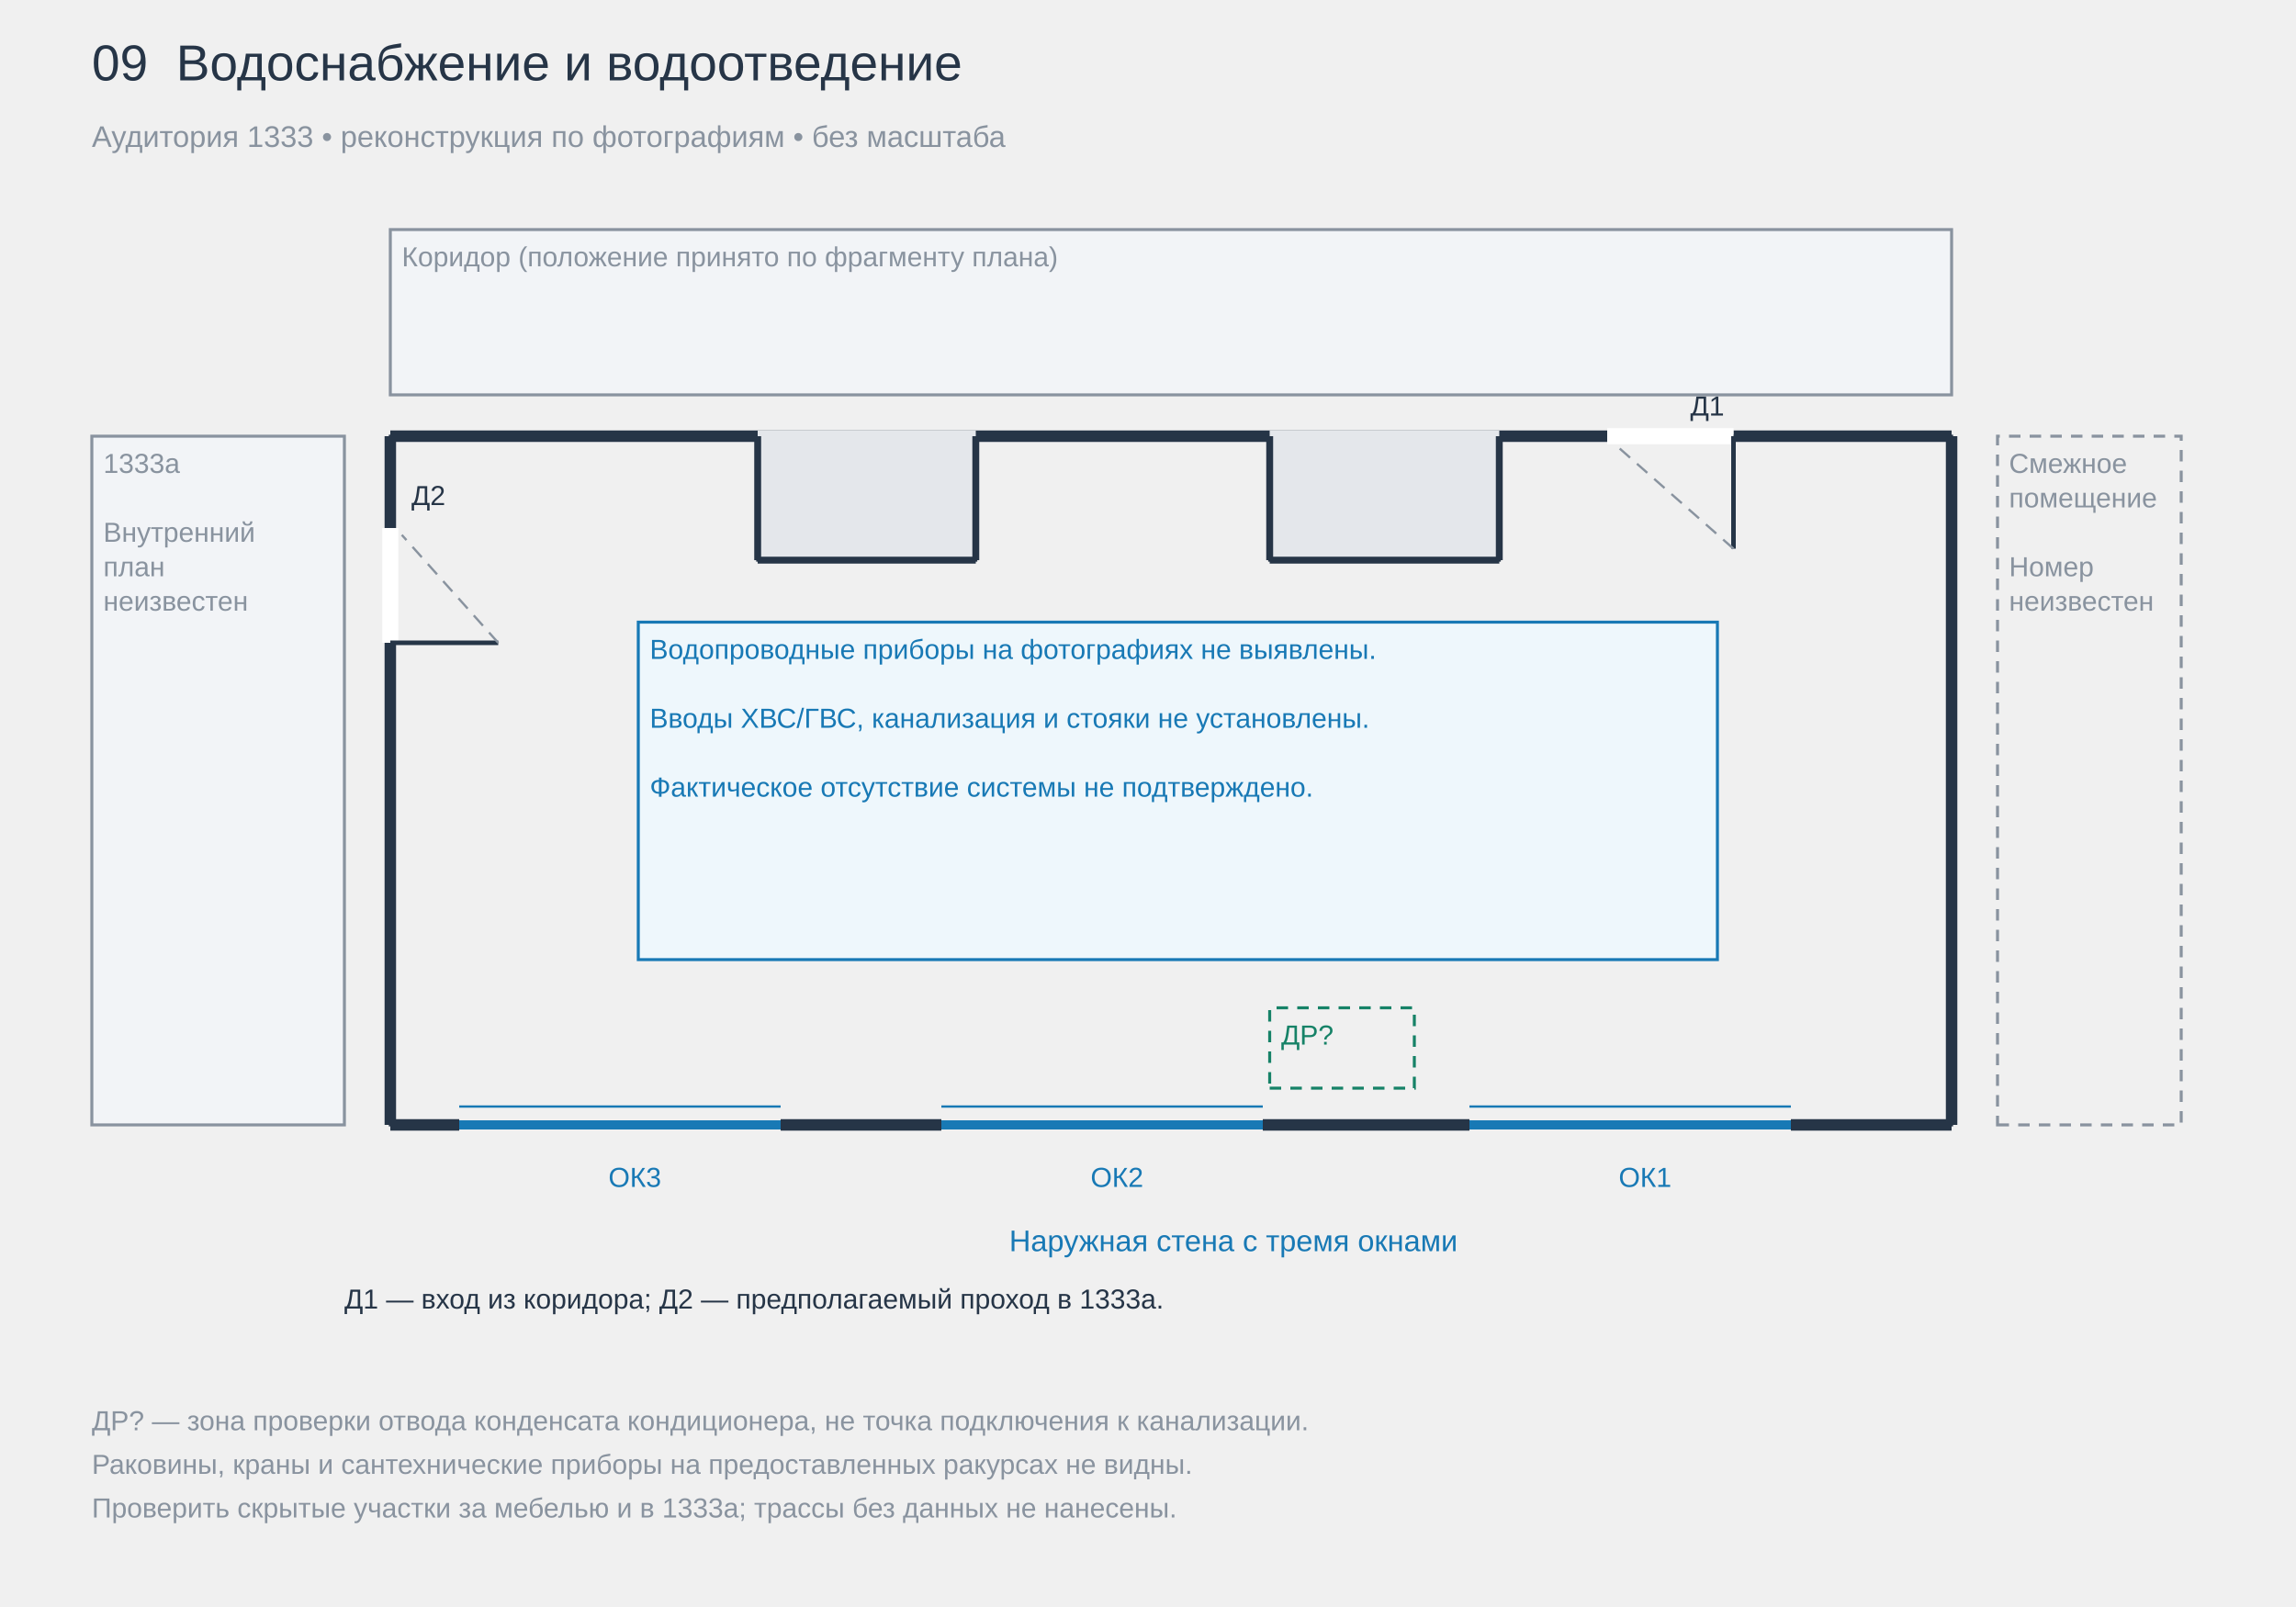
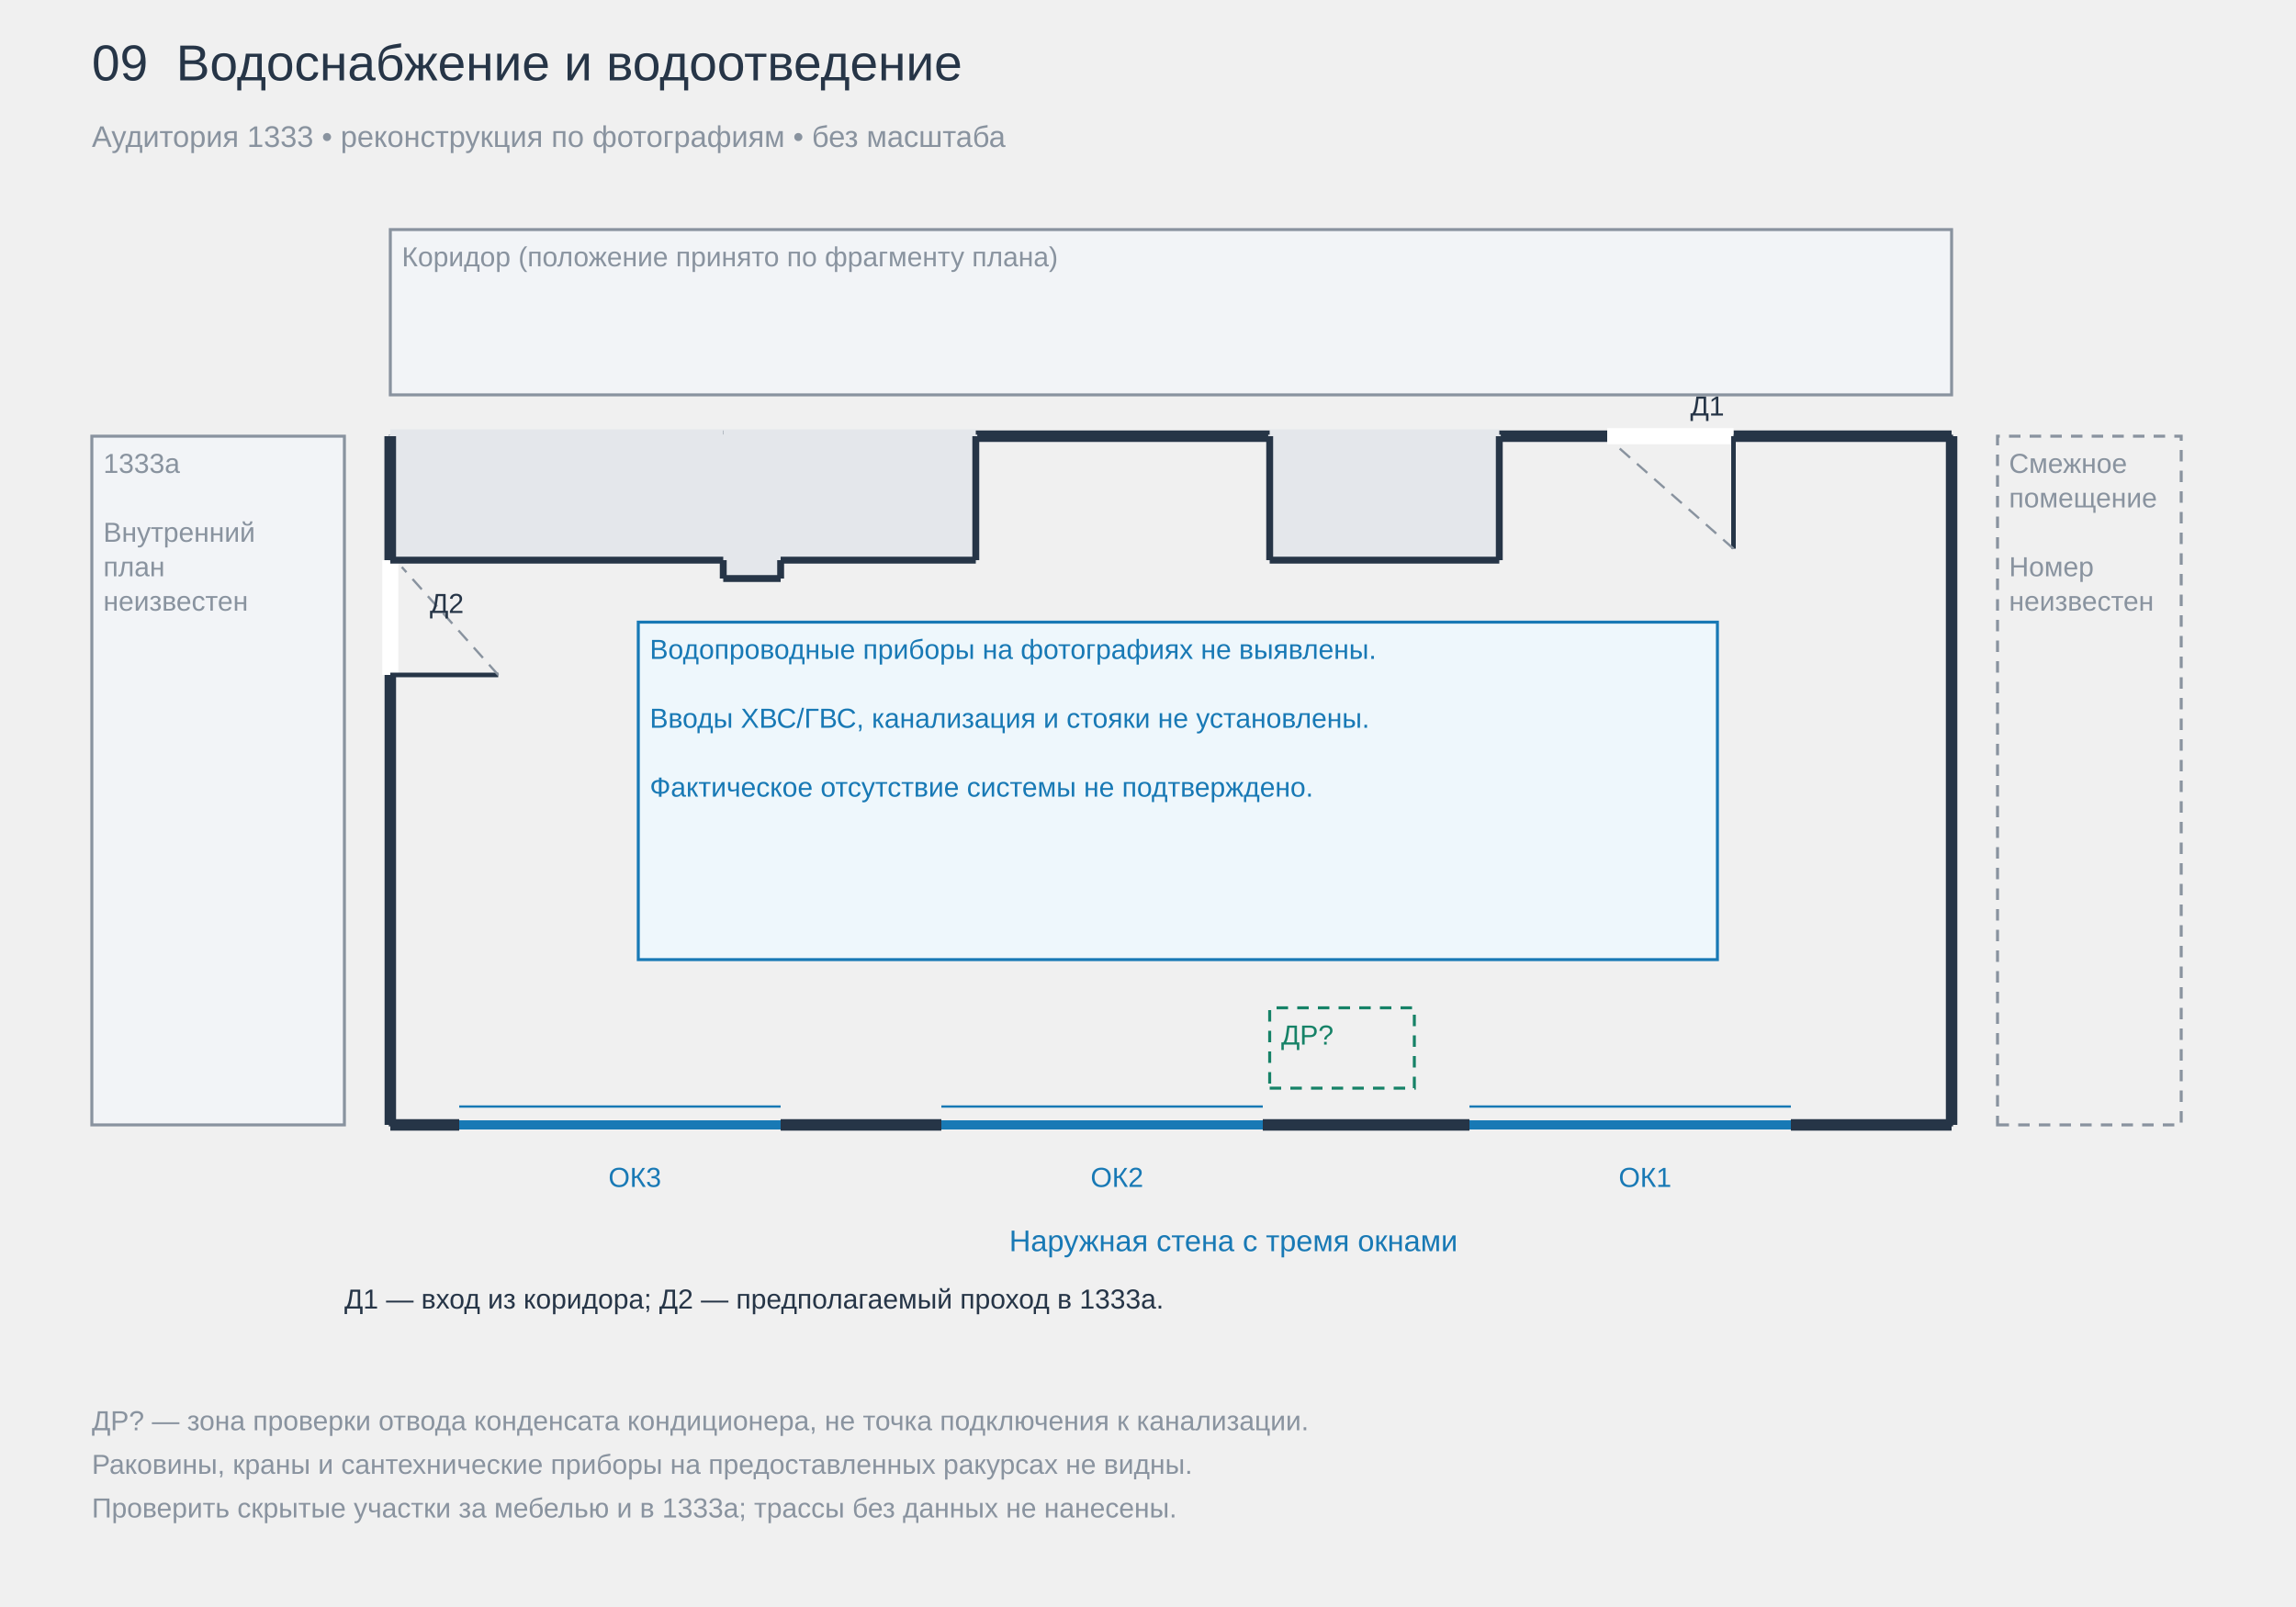
<svg xmlns="http://www.w3.org/2000/svg" version="1.1" width="1000" height="700" viewBox="0 0 1000 700">
  <text fill="#263547" xml:space="preserve" transform="matrix(1 0 -0 1 0 700)" font-size="22" font-family="Arial">
    <tspan y="-665" x="40 52.232 64.464 70.558 76.652 91.304 103.536 116.362 128.594 139.594 151.738 163.97 176.554 191.25 203.482 215.626 227.902 240.134 246.228 258.504 264.598 276.28 288.512 301.338 313.57 325.802 335.878 347.56 359.792 372.618 384.85 396.994 409.27">09  Водоснабжение и водоотведение</tspan>
  </text>
  <text fill="#89939f" xml:space="preserve" transform="matrix(1 0 -0 1 0 700)" font-size="13" font-family="Arial">
    <tspan y="-636" x="40 48.658 55.158 62.737 69.991 75.945 83.173 90.401 97.655 104.688 108.289 115.517 119.846 127.074 134.302 141.53 145.131 149.681 153.282 160.51 167.738 173.419 180.647 187.823 194.323 200.277 207.505 214.005 219.686 227.122 234.376 241.409 245.01 252.043 259.271 262.872 273.558 280.786 286.74 293.968 298.7 305.928 313.156 323.842 331.096 338.129 347.06 350.661 355.211 358.812 366.248 373.476 379.43 383.031 391.962 399.19 405.69 416.116 422.07 429.298 436.734">Аудитория 1­333 • реконструкция по фотографиям • без масштаба</tspan>
  </text>
  <path transform="matrix(1,0,0,-1,0,700)" d="M170 528H850V600H170Z" fill="#f2f4f7" />
  <path transform="matrix(1,0,0,-1,0,700)" stroke-width="1.3" stroke-linecap="butt" stroke-miterlimit="10" stroke-linejoin="miter" fill="none" stroke="#89939f" d="M170 528H850V600H170Z" />
  <text fill="#89939f" xml:space="preserve" transform="matrix(1 0 -0 1 0 700)" font-size="12" font-family="Arial">
    <tspan y="-584" x="175 181.984 188.656 195.328 202.024 209.02 215.692 222.364 225.688 229.684 236.176 242.848 249.844 256.516 264.532 271.204 277.828 284.524 291.196 294.52 301.012 307.684 314.38 321.004 327.496 332.992 339.664 342.988 349.48 356.152 359.476 369.34 376.012 382.684 387.052 395.296 401.968 408.592 414.088 420.088 423.412 429.904 436.9 443.572 450.196 456.868">Коридор (положение принято по фрагменту плана)</tspan>
  </text>
  <path transform="matrix(1,0,0,-1,0,700)" d="M40 210H150V510H40Z" fill="#f2f4f7" />
  <path transform="matrix(1,0,0,-1,0,700)" stroke-width="1.3" stroke-linecap="butt" stroke-miterlimit="10" stroke-linejoin="miter" fill="none" stroke="#89939f" d="M40 210H150V510H40Z" />
  <text fill="#89939f" xml:space="preserve" transform="matrix(1 0 -0 1 0 700)" font-size="12" font-family="Arial">
    <tspan y="-494" x="45 51.672 55.668 62.34 69.012 75.684">1­333а</tspan>
  </text>
  <text fill="#89939f" xml:space="preserve" transform="matrix(1 0 -0 1 0 700)" font-size="12" font-family="Arial">
    <tspan y="-464" x="45 52.992 59.616 65.616 71.112 77.784 84.456 91.08 97.704 104.4">Внутренний</tspan>
  </text>
  <text fill="#89939f" xml:space="preserve" transform="matrix(1 0 -0 1 0 700)" font-size="12" font-family="Arial">
    <tspan y="-449" x="45 51.492 58.488 65.16">план</tspan>
  </text>
  <text fill="#89939f" xml:space="preserve" transform="matrix(1 0 -0 1 0 700)" font-size="12" font-family="Arial">
    <tspan y="-434" x="45 51.624 58.296 64.992 70.488 76.86 83.532 89.532 95.028 101.7">неизвестен</tspan>
  </text>
  <path transform="matrix(1,0,0,-1,0,700)" stroke-width="1.3" stroke-linecap="butt" stroke-dasharray="5,4" stroke-miterlimit="10" stroke-linejoin="miter" fill="none" stroke="#89939f" d="M870 210H950V510H870Z" />
  <text fill="#89939f" xml:space="preserve" transform="matrix(1 0 -0 1 0 700)" font-size="12" font-family="Arial">
    <tspan y="-494" x="875 883.664 891.908 898.58 906.596 913.22 919.892">Смежное</tspan>
  </text>
  <text fill="#89939f" xml:space="preserve" transform="matrix(1 0 -0 1 0 700)" font-size="12" font-family="Arial">
    <tspan y="-479" x="875 881.492 888.164 896.408 903.08 912.944 919.616 926.24 932.936">помещение</tspan>
  </text>
  <text fill="#89939f" xml:space="preserve" transform="matrix(1 0 -0 1 0 700)" font-size="12" font-family="Arial">
    <tspan y="-449" x="875 883.664 890.336 898.58 905.252">Номер</tspan>
  </text>
  <text fill="#89939f" xml:space="preserve" transform="matrix(1 0 -0 1 0 700)" font-size="12" font-family="Arial">
    <tspan y="-434" x="875 881.624 888.296 894.992 900.488 906.86 913.532 919.532 925.028 931.7">неизвестен</tspan>
  </text>
  <path transform="matrix(1,0,0,-1,0,700)" stroke-width="1.3" stroke-linecap="butt" stroke-miterlimit="10" stroke-linejoin="miter" fill="none" stroke="#263547" d="M170 210H850V510H170Z" />
  <path transform="matrix(1,0,0,-1,0,700)" stroke-width="5" stroke-linecap="butt" stroke-miterlimit="10" stroke-linejoin="miter" fill="none" stroke="#263547" d="M850 510H755" />
  <path transform="matrix(1,0,0,-1,0,700)" stroke-width="5" stroke-linecap="butt" stroke-miterlimit="10" stroke-linejoin="miter" fill="none" stroke="#263547" d="M700 510H170" />
  <path transform="matrix(1,0,0,-1,0,700)" stroke-width="5" stroke-linecap="butt" stroke-miterlimit="10" stroke-linejoin="miter" fill="none" stroke="#263547" d="M850 510V210" />
-   <path transform="matrix(1,0,0,-1,0,700)" stroke-width="5" stroke-linecap="butt" stroke-miterlimit="10" stroke-linejoin="miter" fill="none" stroke="#263547" d="M170 510V470" />
-   <path transform="matrix(1,0,0,-1,0,700)" stroke-width="5" stroke-linecap="butt" stroke-miterlimit="10" stroke-linejoin="miter" fill="none" stroke="#263547" d="M170 420V210" />
+   <path transform="matrix(1,0,0,-1,0,700)" stroke-width="5" stroke-linecap="butt" stroke-miterlimit="10" stroke-linejoin="miter" fill="none" stroke="#263547" d="M170 510V456" />
+   <path transform="matrix(1,0,0,-1,0,700)" stroke-width="5" stroke-linecap="butt" stroke-miterlimit="10" stroke-linejoin="miter" fill="none" stroke="#263547" d="M170 406V210" />
  <path transform="matrix(1,0,0,-1,0,700)" stroke-width="5" stroke-linecap="butt" stroke-miterlimit="10" stroke-linejoin="miter" fill="none" stroke="#263547" d="M850 210H780" />
  <path transform="matrix(1,0,0,-1,0,700)" stroke-width="5" stroke-linecap="butt" stroke-miterlimit="10" stroke-linejoin="miter" fill="none" stroke="#263547" d="M640 210H550" />
  <path transform="matrix(1,0,0,-1,0,700)" stroke-width="5" stroke-linecap="butt" stroke-miterlimit="10" stroke-linejoin="miter" fill="none" stroke="#263547" d="M410 210H340" />
  <path transform="matrix(1,0,0,-1,0,700)" stroke-width="5" stroke-linecap="butt" stroke-miterlimit="10" stroke-linejoin="miter" fill="none" stroke="#263547" d="M200 210H170" />
  <path transform="matrix(1,0,0,-1,0,700)" stroke-width="7" stroke-linecap="butt" stroke-miterlimit="10" stroke-linejoin="miter" fill="none" stroke="#ffffff" d="M755 510H700" />
-   <path transform="matrix(1,0,0,-1,0,700)" stroke-width="7" stroke-linecap="butt" stroke-miterlimit="10" stroke-linejoin="miter" fill="none" stroke="#ffffff" d="M170 470V420" />
+   <path transform="matrix(1,0,0,-1,0,700)" stroke-width="7" stroke-linecap="butt" stroke-miterlimit="10" stroke-linejoin="miter" fill="none" stroke="#ffffff" d="M170 456V406" />
  <path transform="matrix(1,0,0,-1,0,700)" stroke-width="2" stroke-linecap="butt" stroke-miterlimit="10" stroke-linejoin="miter" fill="none" stroke="#263547" d="M755 510V461" />
  <path transform="matrix(1,0,0,-1,0,700)" stroke-width="1" stroke-linecap="butt" stroke-dasharray="6,4" stroke-miterlimit="10" stroke-linejoin="miter" fill="none" stroke="#89939f" d="M755 461 705 505" />
  <text fill="#263547" xml:space="preserve" transform="matrix(1 0 -0 1 0 700)" font-size="12" font-family="Arial">
    <tspan y="-519" x="736.199 744.323">Д1</tspan>
  </text>
-   <path transform="matrix(1,0,0,-1,0,700)" stroke-width="2" stroke-linecap="butt" stroke-miterlimit="10" stroke-linejoin="miter" fill="none" stroke="#263547" d="M170 420H217" />
-   <path transform="matrix(1,0,0,-1,0,700)" stroke-width="1" stroke-linecap="butt" stroke-dasharray="6,4" stroke-miterlimit="10" stroke-linejoin="miter" fill="none" stroke="#89939f" d="M217 420 175 467" />
-   <text fill="#263547" xml:space="preserve" transform="matrix(1 0 -0 1 0 700)" font-size="12" font-family="Arial">
-     <tspan y="-480" x="179.199 187.323">Д2</tspan>
-   </text>
+   <path transform="matrix(1,0,0,-1,0,700)" stroke-width="2" stroke-linecap="butt" stroke-miterlimit="10" stroke-linejoin="miter" fill="none" stroke="#263547" d="M170 406H217" />
+   <path transform="matrix(1,0,0,-1,0,700)" stroke-width="1" stroke-linecap="butt" stroke-dasharray="6,4" stroke-miterlimit="10" stroke-linejoin="miter" fill="none" stroke="#89939f" d="M217 406 175 453" />
  <path transform="matrix(1,0,0,-1,0,700)" stroke-width="4" stroke-linecap="butt" stroke-miterlimit="10" stroke-linejoin="miter" fill="none" stroke="#1879b5" d="M780 210H640" />
  <path transform="matrix(1,0,0,-1,0,700)" stroke-width="1" stroke-linecap="butt" stroke-miterlimit="10" stroke-linejoin="miter" fill="none" stroke="#1879b5" d="M780 218H640" />
  <text fill="#1879b5" xml:space="preserve" transform="matrix(1 0 -0 1 0 700)" font-size="12" font-family="Arial">
    <tspan y="-183" x="705.002 714.326 721.31">ОК1</tspan>
  </text>
  <path transform="matrix(1,0,0,-1,0,700)" stroke-width="4" stroke-linecap="butt" stroke-miterlimit="10" stroke-linejoin="miter" fill="none" stroke="#1879b5" d="M550 210H410" />
  <path transform="matrix(1,0,0,-1,0,700)" stroke-width="1" stroke-linecap="butt" stroke-miterlimit="10" stroke-linejoin="miter" fill="none" stroke="#1879b5" d="M550 218H410" />
  <text fill="#1879b5" xml:space="preserve" transform="matrix(1 0 -0 1 0 700)" font-size="12" font-family="Arial">
    <tspan y="-183" x="475.002 484.326 491.31">ОК2</tspan>
  </text>
  <path transform="matrix(1,0,0,-1,0,700)" stroke-width="4" stroke-linecap="butt" stroke-miterlimit="10" stroke-linejoin="miter" fill="none" stroke="#1879b5" d="M340 210H200" />
  <path transform="matrix(1,0,0,-1,0,700)" stroke-width="1" stroke-linecap="butt" stroke-miterlimit="10" stroke-linejoin="miter" fill="none" stroke="#1879b5" d="M340 218H200" />
  <text fill="#1879b5" xml:space="preserve" transform="matrix(1 0 -0 1 0 700)" font-size="12" font-family="Arial">
    <tspan y="-183" x="265.002 274.326 281.31">ОК3</tspan>
  </text>
  <text fill="#1879b5" xml:space="preserve" transform="matrix(1 0 -0 1 0 700)" font-size="13" font-family="Arial">
    <tspan y="-155" x="439.549 448.935 456.163 463.391 469.891 478.575 485.751 492.979 500.012 503.613 510.113 516.067 523.295 530.471 537.699 541.3 547.8 551.401 557.355 564.583 571.811 580.742 587.775 591.376 598.605 604.285 611.462 618.69 627.621">Наружная стена с тремя окнами</tspan>
  </text>
  <path transform="matrix(1,0,0,-1,0,700)" d="M553 456H653V510H553Z" fill="#e4e7eb" />
-   <path transform="matrix(1,0,0,-1,0,700)" stroke-width="1.3" stroke-linecap="butt" stroke-miterlimit="10" stroke-linejoin="miter" fill="none" stroke="#263547" d="M553 456H653V510H553Z" />
-   <path transform="matrix(1,0,0,-1,0,700)" stroke-width="5" stroke-linecap="butt" stroke-miterlimit="10" stroke-linejoin="miter" fill="none" stroke="#e4e7eb" d="M653 510H553" />
+   <path transform="matrix(1,0,0,-1,0,700)" stroke-width="1.3" stroke-linecap="butt" stroke-miterlimit="10" stroke-linejoin="miter" fill="none" stroke="#e4e7eb" d="M553 456H653V510H553Z" />
+   <path transform="matrix(1,0,0,-1,0,700)" stroke-width="6" stroke-linecap="butt" stroke-miterlimit="10" stroke-linejoin="miter" fill="none" stroke="#e4e7eb" d="M653 510H553" />
+   <path transform="matrix(1,0,0,-1,0,700)" d="M340 456H425V510H340Z" fill="#e4e7eb" />
+   <path transform="matrix(1,0,0,-1,0,700)" stroke-width="1.3" stroke-linecap="butt" stroke-miterlimit="10" stroke-linejoin="miter" fill="none" stroke="#e4e7eb" d="M340 456H425V510H340Z" />
+   <path transform="matrix(1,0,0,-1,0,700)" stroke-width="6" stroke-linecap="butt" stroke-miterlimit="10" stroke-linejoin="miter" fill="none" stroke="#e4e7eb" d="M425 510H340" />
+   <path transform="matrix(1,0,0,-1,0,700)" d="M315 448H340V510H315Z" fill="#e4e7eb" />
+   <path transform="matrix(1,0,0,-1,0,700)" stroke-width="1.3" stroke-linecap="butt" stroke-miterlimit="10" stroke-linejoin="miter" fill="none" stroke="#e4e7eb" d="M315 448H340V510H315Z" />
+   <path transform="matrix(1,0,0,-1,0,700)" stroke-width="6" stroke-linecap="butt" stroke-miterlimit="10" stroke-linejoin="miter" fill="none" stroke="#e4e7eb" d="M340 510H315" />
+   <path transform="matrix(1,0,0,-1,0,700)" d="M170 456H315V510H170Z" fill="#e4e7eb" />
+   <path transform="matrix(1,0,0,-1,0,700)" stroke-width="1.3" stroke-linecap="butt" stroke-miterlimit="10" stroke-linejoin="miter" fill="none" stroke="#e4e7eb" d="M170 456H315V510H170Z" />
+   <path transform="matrix(1,0,0,-1,0,700)" stroke-width="6" stroke-linecap="butt" stroke-miterlimit="10" stroke-linejoin="miter" fill="none" stroke="#e4e7eb" d="M315 510H170" />
  <path transform="matrix(1,0,0,-1,0,700)" stroke-width="3" stroke-linecap="butt" stroke-miterlimit="10" stroke-linejoin="miter" fill="none" stroke="#263547" d="M653 510V456" />
  <path transform="matrix(1,0,0,-1,0,700)" stroke-width="3" stroke-linecap="butt" stroke-miterlimit="10" stroke-linejoin="miter" fill="none" stroke="#263547" d="M653 456H553" />
  <path transform="matrix(1,0,0,-1,0,700)" stroke-width="3" stroke-linecap="butt" stroke-miterlimit="10" stroke-linejoin="miter" fill="none" stroke="#263547" d="M553 456V510" />
-   <path transform="matrix(1,0,0,-1,0,700)" d="M330 456H425V510H330Z" fill="#e4e7eb" />
-   <path transform="matrix(1,0,0,-1,0,700)" stroke-width="1.3" stroke-linecap="butt" stroke-miterlimit="10" stroke-linejoin="miter" fill="none" stroke="#263547" d="M330 456H425V510H330Z" />
-   <path transform="matrix(1,0,0,-1,0,700)" stroke-width="5" stroke-linecap="butt" stroke-miterlimit="10" stroke-linejoin="miter" fill="none" stroke="#e4e7eb" d="M425 510H330" />
  <path transform="matrix(1,0,0,-1,0,700)" stroke-width="3" stroke-linecap="butt" stroke-miterlimit="10" stroke-linejoin="miter" fill="none" stroke="#263547" d="M425 510V456" />
-   <path transform="matrix(1,0,0,-1,0,700)" stroke-width="3" stroke-linecap="butt" stroke-miterlimit="10" stroke-linejoin="miter" fill="none" stroke="#263547" d="M425 456H330" />
-   <path transform="matrix(1,0,0,-1,0,700)" stroke-width="3" stroke-linecap="butt" stroke-miterlimit="10" stroke-linejoin="miter" fill="none" stroke="#263547" d="M330 456V510" />
+   <path transform="matrix(1,0,0,-1,0,700)" stroke-width="3" stroke-linecap="butt" stroke-miterlimit="10" stroke-linejoin="miter" fill="none" stroke="#263547" d="M425 456H340" />
+   <path transform="matrix(1,0,0,-1,0,700)" stroke-width="3" stroke-linecap="butt" stroke-miterlimit="10" stroke-linejoin="miter" fill="none" stroke="#263547" d="M340 456V448" />
+   <path transform="matrix(1,0,0,-1,0,700)" stroke-width="3" stroke-linecap="butt" stroke-miterlimit="10" stroke-linejoin="miter" fill="none" stroke="#263547" d="M340 448H315" />
+   <path transform="matrix(1,0,0,-1,0,700)" stroke-width="3" stroke-linecap="butt" stroke-miterlimit="10" stroke-linejoin="miter" fill="none" stroke="#263547" d="M315 448V456" />
+   <path transform="matrix(1,0,0,-1,0,700)" stroke-width="3" stroke-linecap="butt" stroke-miterlimit="10" stroke-linejoin="miter" fill="none" stroke="#263547" d="M315 456H170" />
+   <path transform="matrix(1,0,0,-1,0,700)" stroke-width="5" stroke-linecap="butt" stroke-miterlimit="10" stroke-linejoin="miter" fill="none" stroke="#263547" d="M170 510V456" />
+   <text fill="#263547" xml:space="preserve" transform="matrix(1 0 -0 1 0 700)" font-size="12" font-family="Arial">
+     <tspan y="-433" x="187.199 195.323">Д2</tspan>
+   </text>
  <text fill="#263547" xml:space="preserve" transform="matrix(1 0 -0 1 0 700)" font-size="12" font-family="Arial">
    <tspan y="-130" x="150 158.124 164.796 168.12 180.12 183.444 189.816 195.816 202.488 209.484 212.808 219.504 225 228.324 233.568 240.24 246.912 253.608 260.604 267.276 273.948 280.62 283.944 287.268 295.392 302.064 305.388 317.388 320.712 327.204 333.876 340.548 347.544 354.036 360.708 367.704 374.376 378.744 385.416 392.088 400.332 408.948 415.644 418.968 425.46 432.132 438.804 444.804 451.476 458.472 461.796 468.168 471.492 478.164 482.16 488.832 495.504 502.176 508.848">Д1 — вход из коридора; Д2 — предполагаемый проход в 1­333а.</tspan>
  </text>
  <path transform="matrix(1,0,0,-1,0,700)" d="M278 282H748V429H278Z" fill="#eef7fc" />
  <path transform="matrix(1,0,0,-1,0,700)" stroke-width="1.3" stroke-linecap="butt" stroke-miterlimit="10" stroke-linejoin="miter" fill="none" stroke="#1879b5" d="M278 282H748V429H278Z" />
  <text fill="#1879b5" xml:space="preserve" transform="matrix(1 0 -0 1 0 700)" font-size="12" font-family="Arial">
    <tspan y="-413" x="283 290.992 297.664 304.66 311.332 317.824 324.496 331.168 337.54 344.212 351.208 357.832 366.448 373.12 376.444 382.936 389.608 396.304 403.168 409.84 416.512 425.128 428.452 435.076 441.748 445.072 454.936 461.608 467.104 473.776 478.144 484.816 491.488 501.352 508.048 514.54 520.54 523.864 530.488 537.16 540.484 546.856 555.472 561.964 568.336 575.332 582.004 588.628 597.244">Водопроводные приборы на фотографиях не выявлены.</tspan>
  </text>
  <text fill="#1879b5" xml:space="preserve" transform="matrix(1 0 -0 1 0 700)" font-size="12" font-family="Arial">
    <tspan y="-383" x="283 290.992 297.364 304.036 311.032 319.648 322.972 330.964 338.956 347.62 350.944 357.436 365.428 374.092 377.416 380.74 385.984 392.656 399.28 405.952 412.948 419.644 425.14 431.812 438.676 445.372 451.864 455.188 461.884 465.208 471.208 476.704 483.376 489.868 495.112 501.808 505.132 511.756 518.428 521.752 527.752 533.752 539.248 545.92 552.544 559.216 565.588 572.584 579.256 585.88 594.496">Вводы ХВС/ГВС, канализация и стояки не установлены.</tspan>
  </text>
  <text fill="#1879b5" xml:space="preserve" transform="matrix(1 0 -0 1 0 700)" font-size="12" font-family="Arial">
    <tspan y="-353" x="283 292.12 298.792 304.036 309.532 316.228 322.468 329.14 335.14 340.384 347.056 353.728 357.052 363.724 369.22 375.22 381.22 386.716 392.716 398.212 404.584 411.28 417.952 421.276 427.276 433.972 439.972 445.468 452.14 460.384 469 472.324 478.948 485.62 488.944 495.436 502.108 509.104 514.6 520.972 527.644 534.316 542.332 549.328 556 562.624 569.296">Фактическое отсутствие системы не подтверждено.</tspan>
  </text>
  <path transform="matrix(1,0,0,-1,0,700)" stroke-width="1.3" stroke-linecap="butt" stroke-dasharray="5,4" stroke-miterlimit="10" stroke-linejoin="miter" fill="none" stroke="#168267" d="M553 226H616V261H553Z" />
  <text fill="#168267" xml:space="preserve" transform="matrix(1 0 -0 1 0 700)" font-size="12" font-family="Arial">
    <tspan y="-245" x="558 566.124 574.116">ДР?</tspan>
  </text>
  <text fill="#89939f" xml:space="preserve" transform="matrix(1 0 -0 1 0 700)" font-size="12" font-family="Arial">
    <tspan y="-77" x="40 48.124 56.116 62.788 66.112 78.112 81.436 86.932 93.604 100.228 106.9 110.224 116.716 123.388 130.06 136.432 143.104 149.776 155.02 161.716 165.04 171.712 177.208 183.58 190.252 197.248 203.92 207.244 212.488 219.16 225.784 232.78 239.452 246.076 252.076 258.748 264.244 270.916 274.24 279.484 286.156 292.78 299.776 306.472 313.336 320.032 326.704 333.328 340 346.672 353.344 356.668 359.992 366.616 373.288 376.612 382.108 388.78 395.02 400.264 406.936 410.26 416.752 423.424 430.42 435.664 442.66 451.66 457.9 464.572 471.196 477.892 484.384 487.708 492.952 496.276 501.52 508.192 514.816 521.488 528.484 535.18 540.676 547.348 554.212 560.908 567.604">ДР? — зона проверки отвода конденсата кондиционера, не точка подключения к канализации.</tspan>
  </text>
  <text fill="#89939f" xml:space="preserve" transform="matrix(1 0 -0 1 0 700)" font-size="12" font-family="Arial">
    <tspan y="-58" x="40 47.992 54.664 59.908 66.58 72.952 79.648 86.272 94.888 98.212 101.536 106.78 113.452 120.124 126.748 135.364 138.688 145.384 148.708 154.708 161.38 168.004 173.5 180.172 186.172 192.796 199.492 205.732 212.404 218.404 223.648 230.344 237.016 240.34 246.832 253.504 260.2 267.064 273.736 280.408 289.024 292.348 298.972 305.644 308.968 315.46 322.132 328.804 335.8 342.472 348.472 353.968 360.64 367.012 374.008 380.68 387.304 393.928 402.544 408.544 411.868 418.54 425.212 430.456 436.456 443.128 449.128 455.8 461.8 465.124 471.748 478.42 481.744 488.116 494.812 501.808 508.432 517.048">Раковины, краны и сантехнические приборы на предоставленных ракурсах не видны.</tspan>
  </text>
  <text fill="#89939f" xml:space="preserve" transform="matrix(1 0 -0 1 0 700)" font-size="12" font-family="Arial">
    <tspan y="-39" x="40 48.616 55.288 61.96 68.332 75.004 81.676 88.372 93.868 100.108 103.432 109.432 114.676 121.348 129.964 135.46 144.076 150.748 154.072 160.072 166.312 172.984 178.984 184.48 189.724 196.42 199.744 205.24 211.912 215.236 223.48 230.152 237.016 243.688 250.684 256.924 265.924 269.248 275.944 279.268 285.64 288.964 295.636 299.632 306.304 312.976 319.648 326.32 329.644 332.968 338.464 345.136 351.808 357.808 363.808 372.424 375.748 382.612 389.284 394.78 398.104 405.1 411.772 418.396 425.02 433.636 439.636 442.96 449.584 456.256 459.58 466.204 472.876 479.5 486.172 492.172 498.844 505.468 514.084">Проверить скрытые участки за мебелью и в 1­333а; трассы без данных не нанесены.</tspan>
  </text>
</svg>
